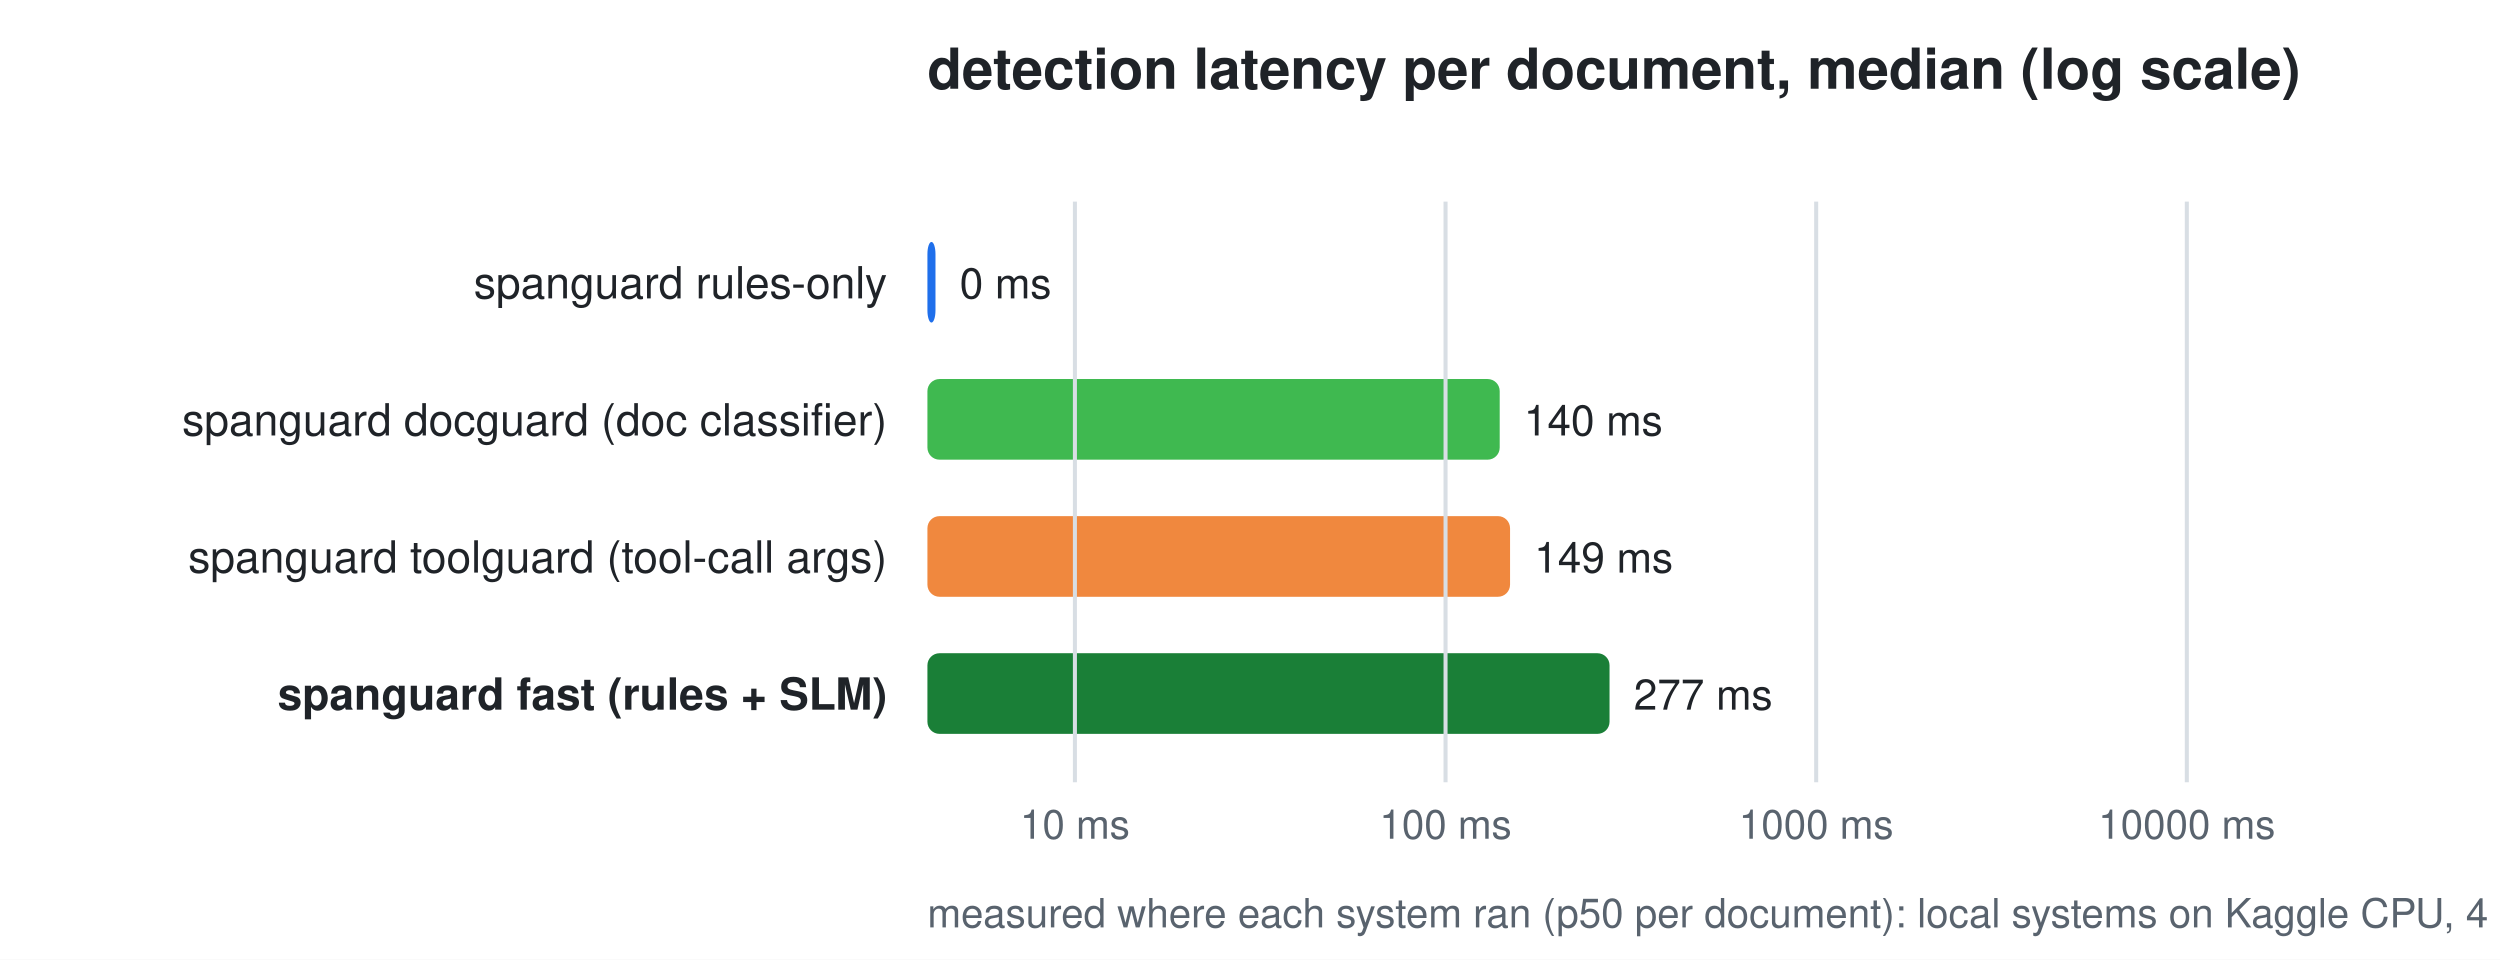
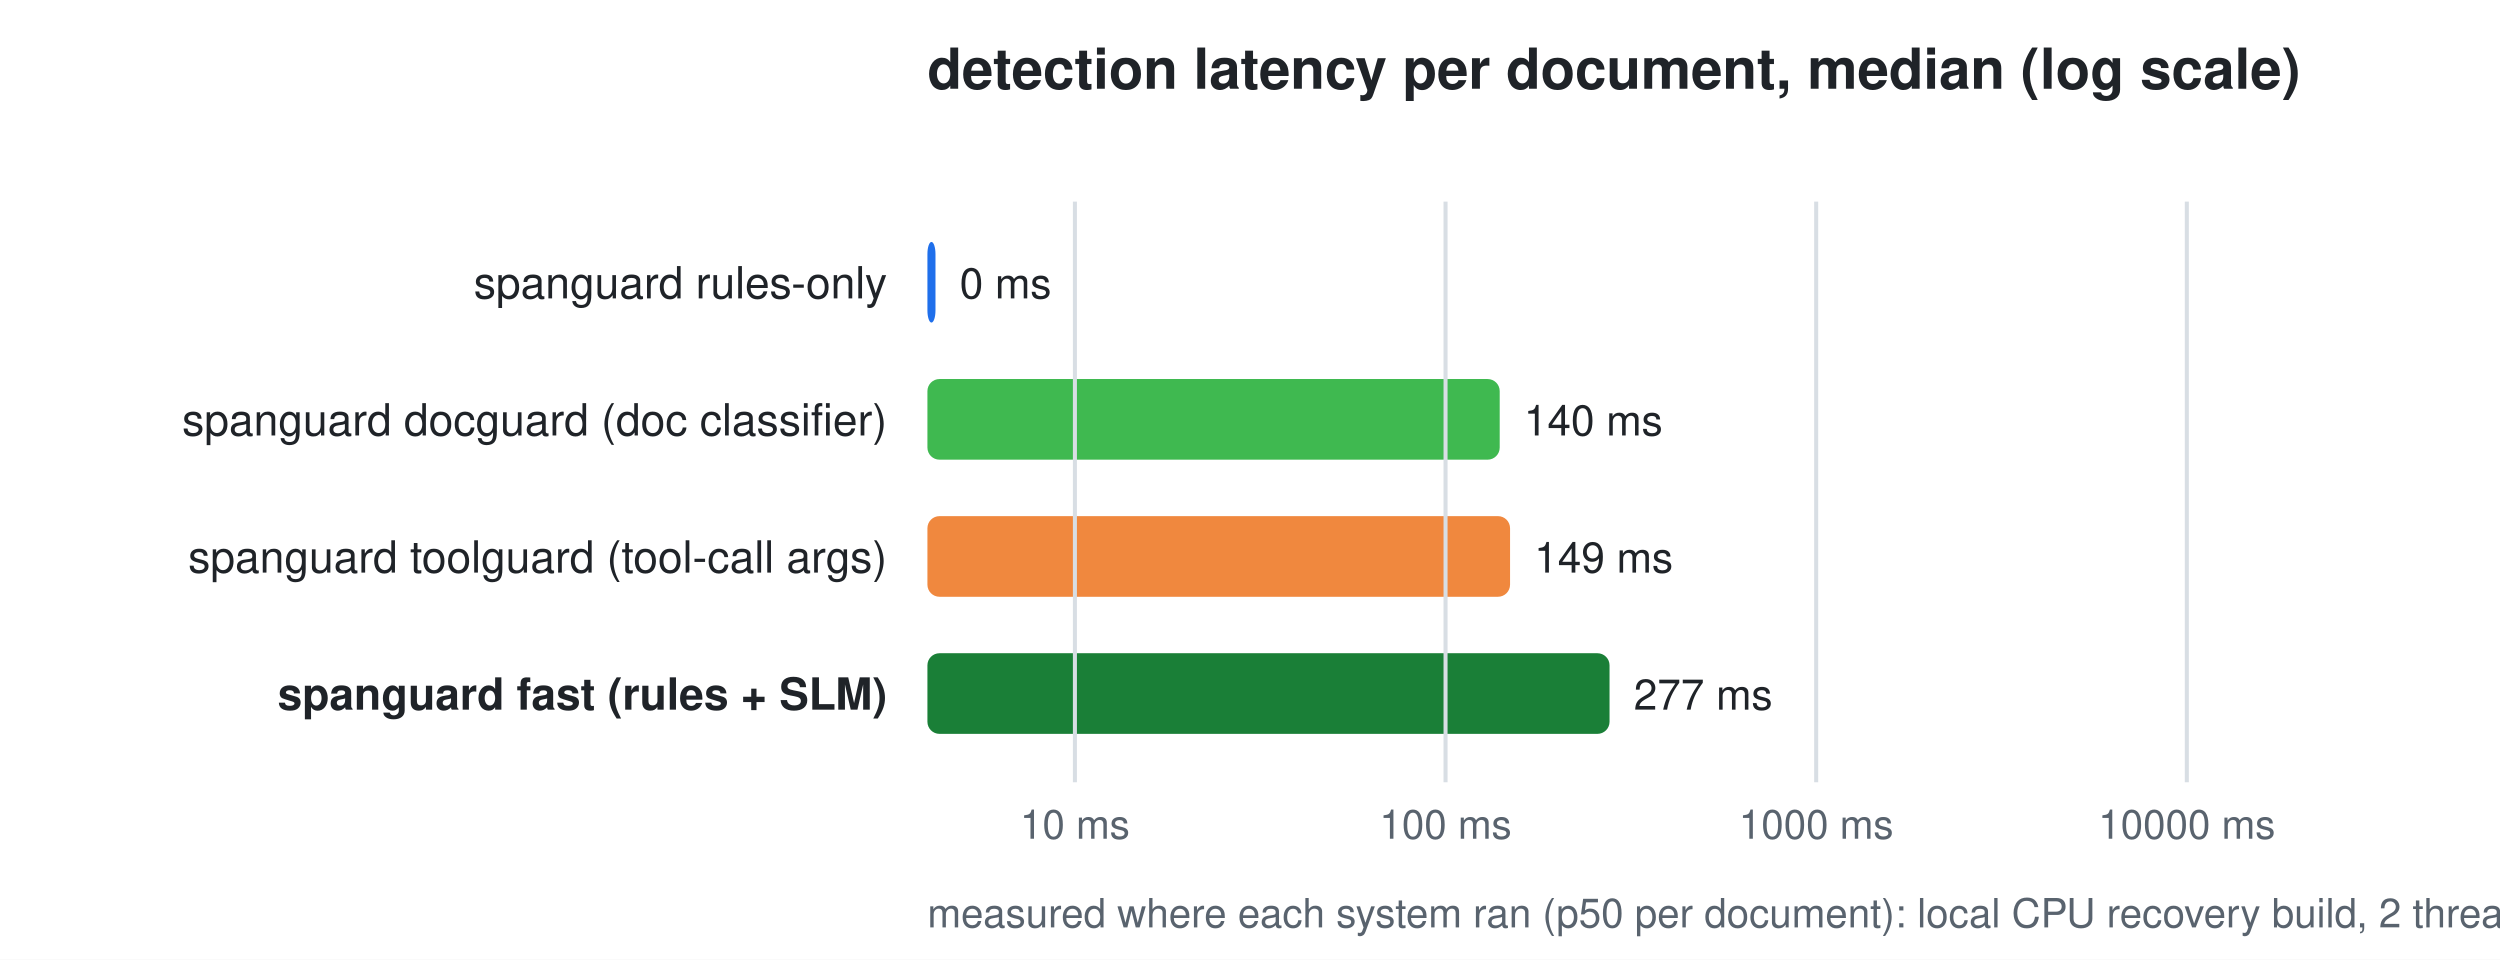
<svg xmlns="http://www.w3.org/2000/svg" width="620" height="238" viewBox="0 0 620 238" font-family="ui-sans-serif,system-ui,'Segoe UI',Helvetica,Arial,sans-serif">
  <rect width="620" height="238" fill="#ffffff" />
  <text x="230" y="22" font-size="14" fill="#1f2328" text-anchor="start" font-weight="600" font-family="ui-sans-serif,system-ui,'Segoe UI',Helvetica,Arial,sans-serif" opacity="1.0">detection latency per document, median (log scale)</text>
  <text x="220" y="74" font-size="11" fill="#1f2328" text-anchor="end" font-weight="normal" font-family="ui-sans-serif,system-ui,'Segoe UI',Helvetica,Arial,sans-serif" opacity="1.0">spanguard rules-only</text>
  <rect x="230" y="60" width="2" height="20" rx="3" fill="#1f6feb" opacity="1.0" />
  <text x="238" y="74" font-size="10.5" fill="#1f2328" text-anchor="start" font-weight="normal" font-family="ui-sans-serif,system-ui,'Segoe UI',Helvetica,Arial,sans-serif" opacity="1.0">0 ms</text>
  <text x="220" y="108" font-size="11" fill="#1f2328" text-anchor="end" font-weight="normal" font-family="ui-sans-serif,system-ui,'Segoe UI',Helvetica,Arial,sans-serif" opacity="1.0">spanguard docguard (doc classifier)</text>
  <rect x="230" y="94" width="141.927" height="20" rx="3" fill="#3fb950" opacity="1.0" />
  <text x="377.927" y="108" font-size="10.5" fill="#1f2328" text-anchor="start" font-weight="normal" font-family="ui-sans-serif,system-ui,'Segoe UI',Helvetica,Arial,sans-serif" opacity="1.0">140 ms</text>
  <text x="220" y="142" font-size="11" fill="#1f2328" text-anchor="end" font-weight="normal" font-family="ui-sans-serif,system-ui,'Segoe UI',Helvetica,Arial,sans-serif" opacity="1.0">spanguard toolguard (tool-call args)</text>
  <rect x="230" y="128" width="144.494" height="20" rx="3" fill="#f0883e" opacity="1.0" />
  <text x="380.494" y="142" font-size="10.5" fill="#1f2328" text-anchor="start" font-weight="normal" font-family="ui-sans-serif,system-ui,'Segoe UI',Helvetica,Arial,sans-serif" opacity="1.0">149 ms</text>
  <text x="220" y="176" font-size="11" fill="#1f2328" text-anchor="end" font-weight="600" font-family="ui-sans-serif,system-ui,'Segoe UI',Helvetica,Arial,sans-serif" opacity="1.0">spanguard fast (rules + SLM)</text>
  <rect x="230" y="162" width="169.167" height="20" rx="3" fill="#1a7f37" opacity="1.0" />
  <text x="405.167" y="176" font-size="10.5" fill="#1f2328" text-anchor="start" font-weight="normal" font-family="ui-sans-serif,system-ui,'Segoe UI',Helvetica,Arial,sans-serif" opacity="1.0">277 ms</text>
  <line x1="266.578" y1="50" x2="266.578" y2="194" stroke="#d8dee4" stroke-width="1" />
  <text x="266.578" y="208" font-size="10" fill="#59636e" text-anchor="middle" font-weight="normal" font-family="ui-sans-serif,system-ui,'Segoe UI',Helvetica,Arial,sans-serif" opacity="1.0">10 ms</text>
  <line x1="358.495" y1="50" x2="358.495" y2="194" stroke="#d8dee4" stroke-width="1" />
  <text x="358.495" y="208" font-size="10" fill="#59636e" text-anchor="middle" font-weight="normal" font-family="ui-sans-serif,system-ui,'Segoe UI',Helvetica,Arial,sans-serif" opacity="1.0">100 ms</text>
  <line x1="450.413" y1="50" x2="450.413" y2="194" stroke="#d8dee4" stroke-width="1" />
  <text x="450.413" y="208" font-size="10" fill="#59636e" text-anchor="middle" font-weight="normal" font-family="ui-sans-serif,system-ui,'Segoe UI',Helvetica,Arial,sans-serif" opacity="1.0">1000 ms</text>
  <line x1="542.33" y1="50" x2="542.33" y2="194" stroke="#d8dee4" stroke-width="1" />
  <text x="542.33" y="208" font-size="10" fill="#59636e" text-anchor="middle" font-weight="normal" font-family="ui-sans-serif,system-ui,'Segoe UI',Helvetica,Arial,sans-serif" opacity="1.0">10000 ms</text>
-   <text x="230" y="230" font-size="10" fill="#59636e" text-anchor="start" font-weight="normal" font-family="ui-sans-serif,system-ui,'Segoe UI',Helvetica,Arial,sans-serif" opacity="1.0">measured where each system ran (p50 per document): local systems on Kaggle CPU, 4 threads; the LLM column includes network round-trip</text>
+   <text x="230" y="230" font-size="10" fill="#59636e" text-anchor="start" font-weight="normal" font-family="ui-sans-serif,system-ui,'Segoe UI',Helvetica,Arial,sans-serif" opacity="1.0">measured where each system ran (p50 per document): local CPU recovery build, 2 threads, model-only path; the LLM column includes local inference time</text>
</svg>
